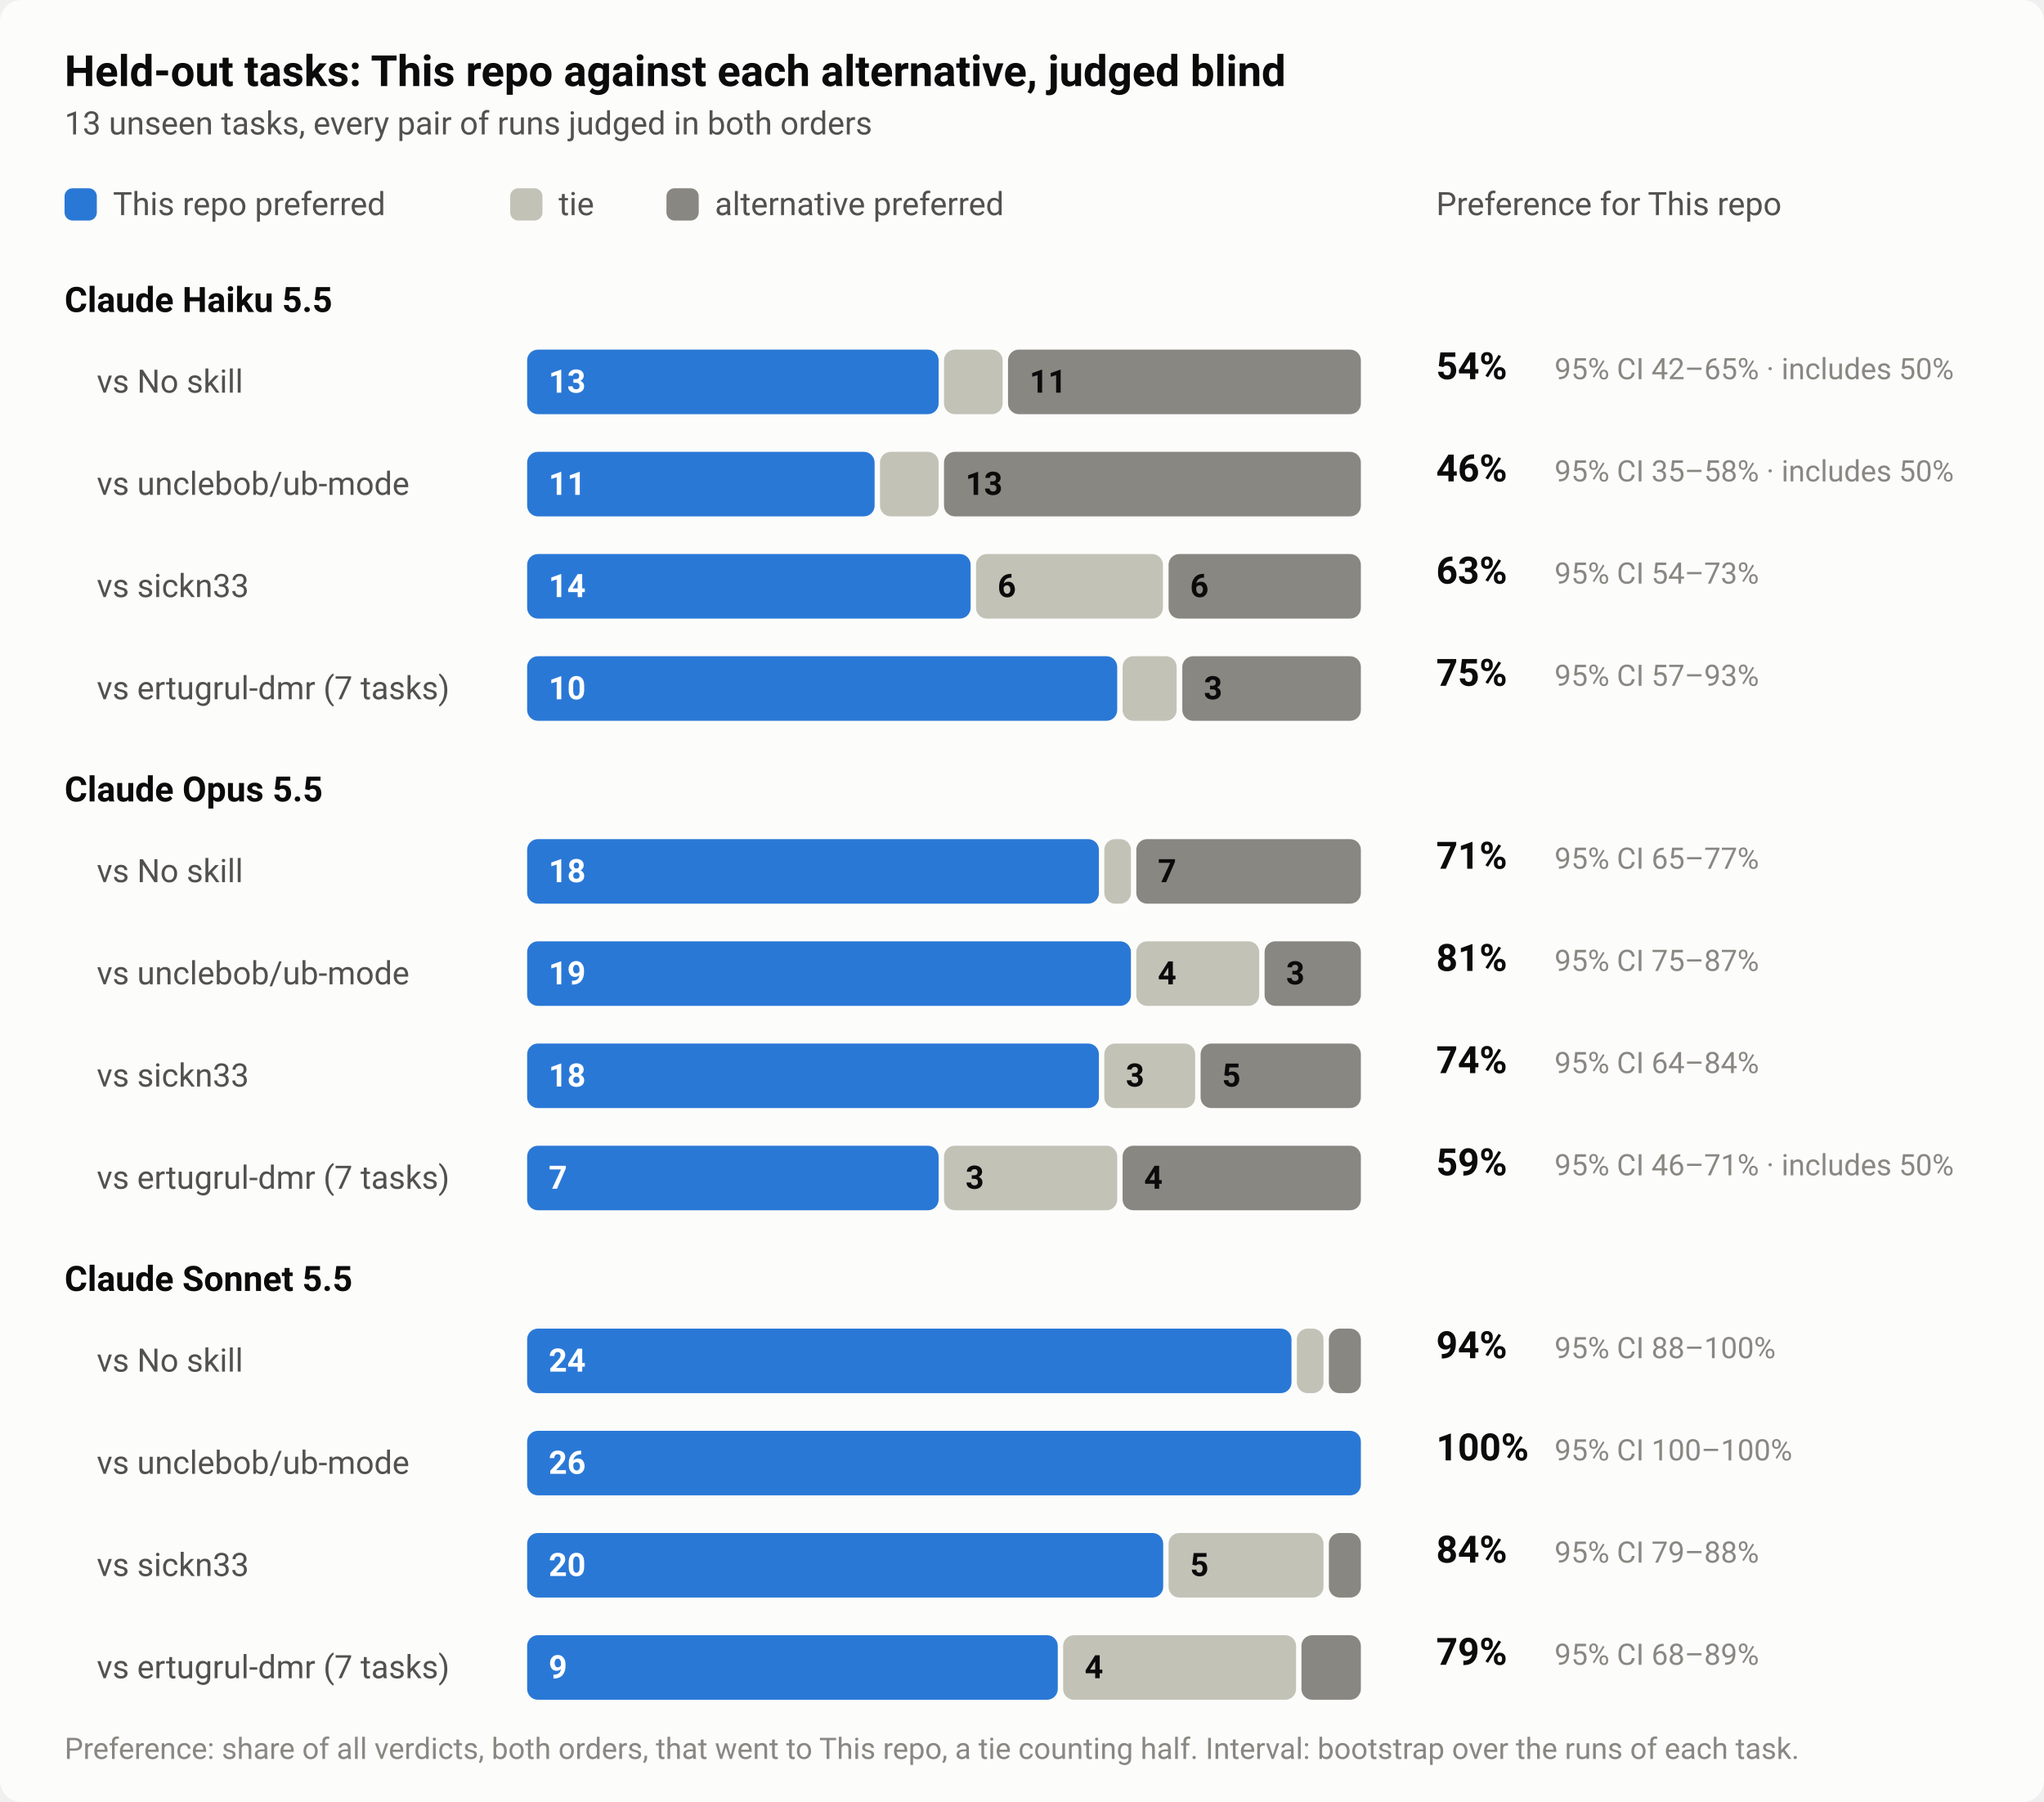
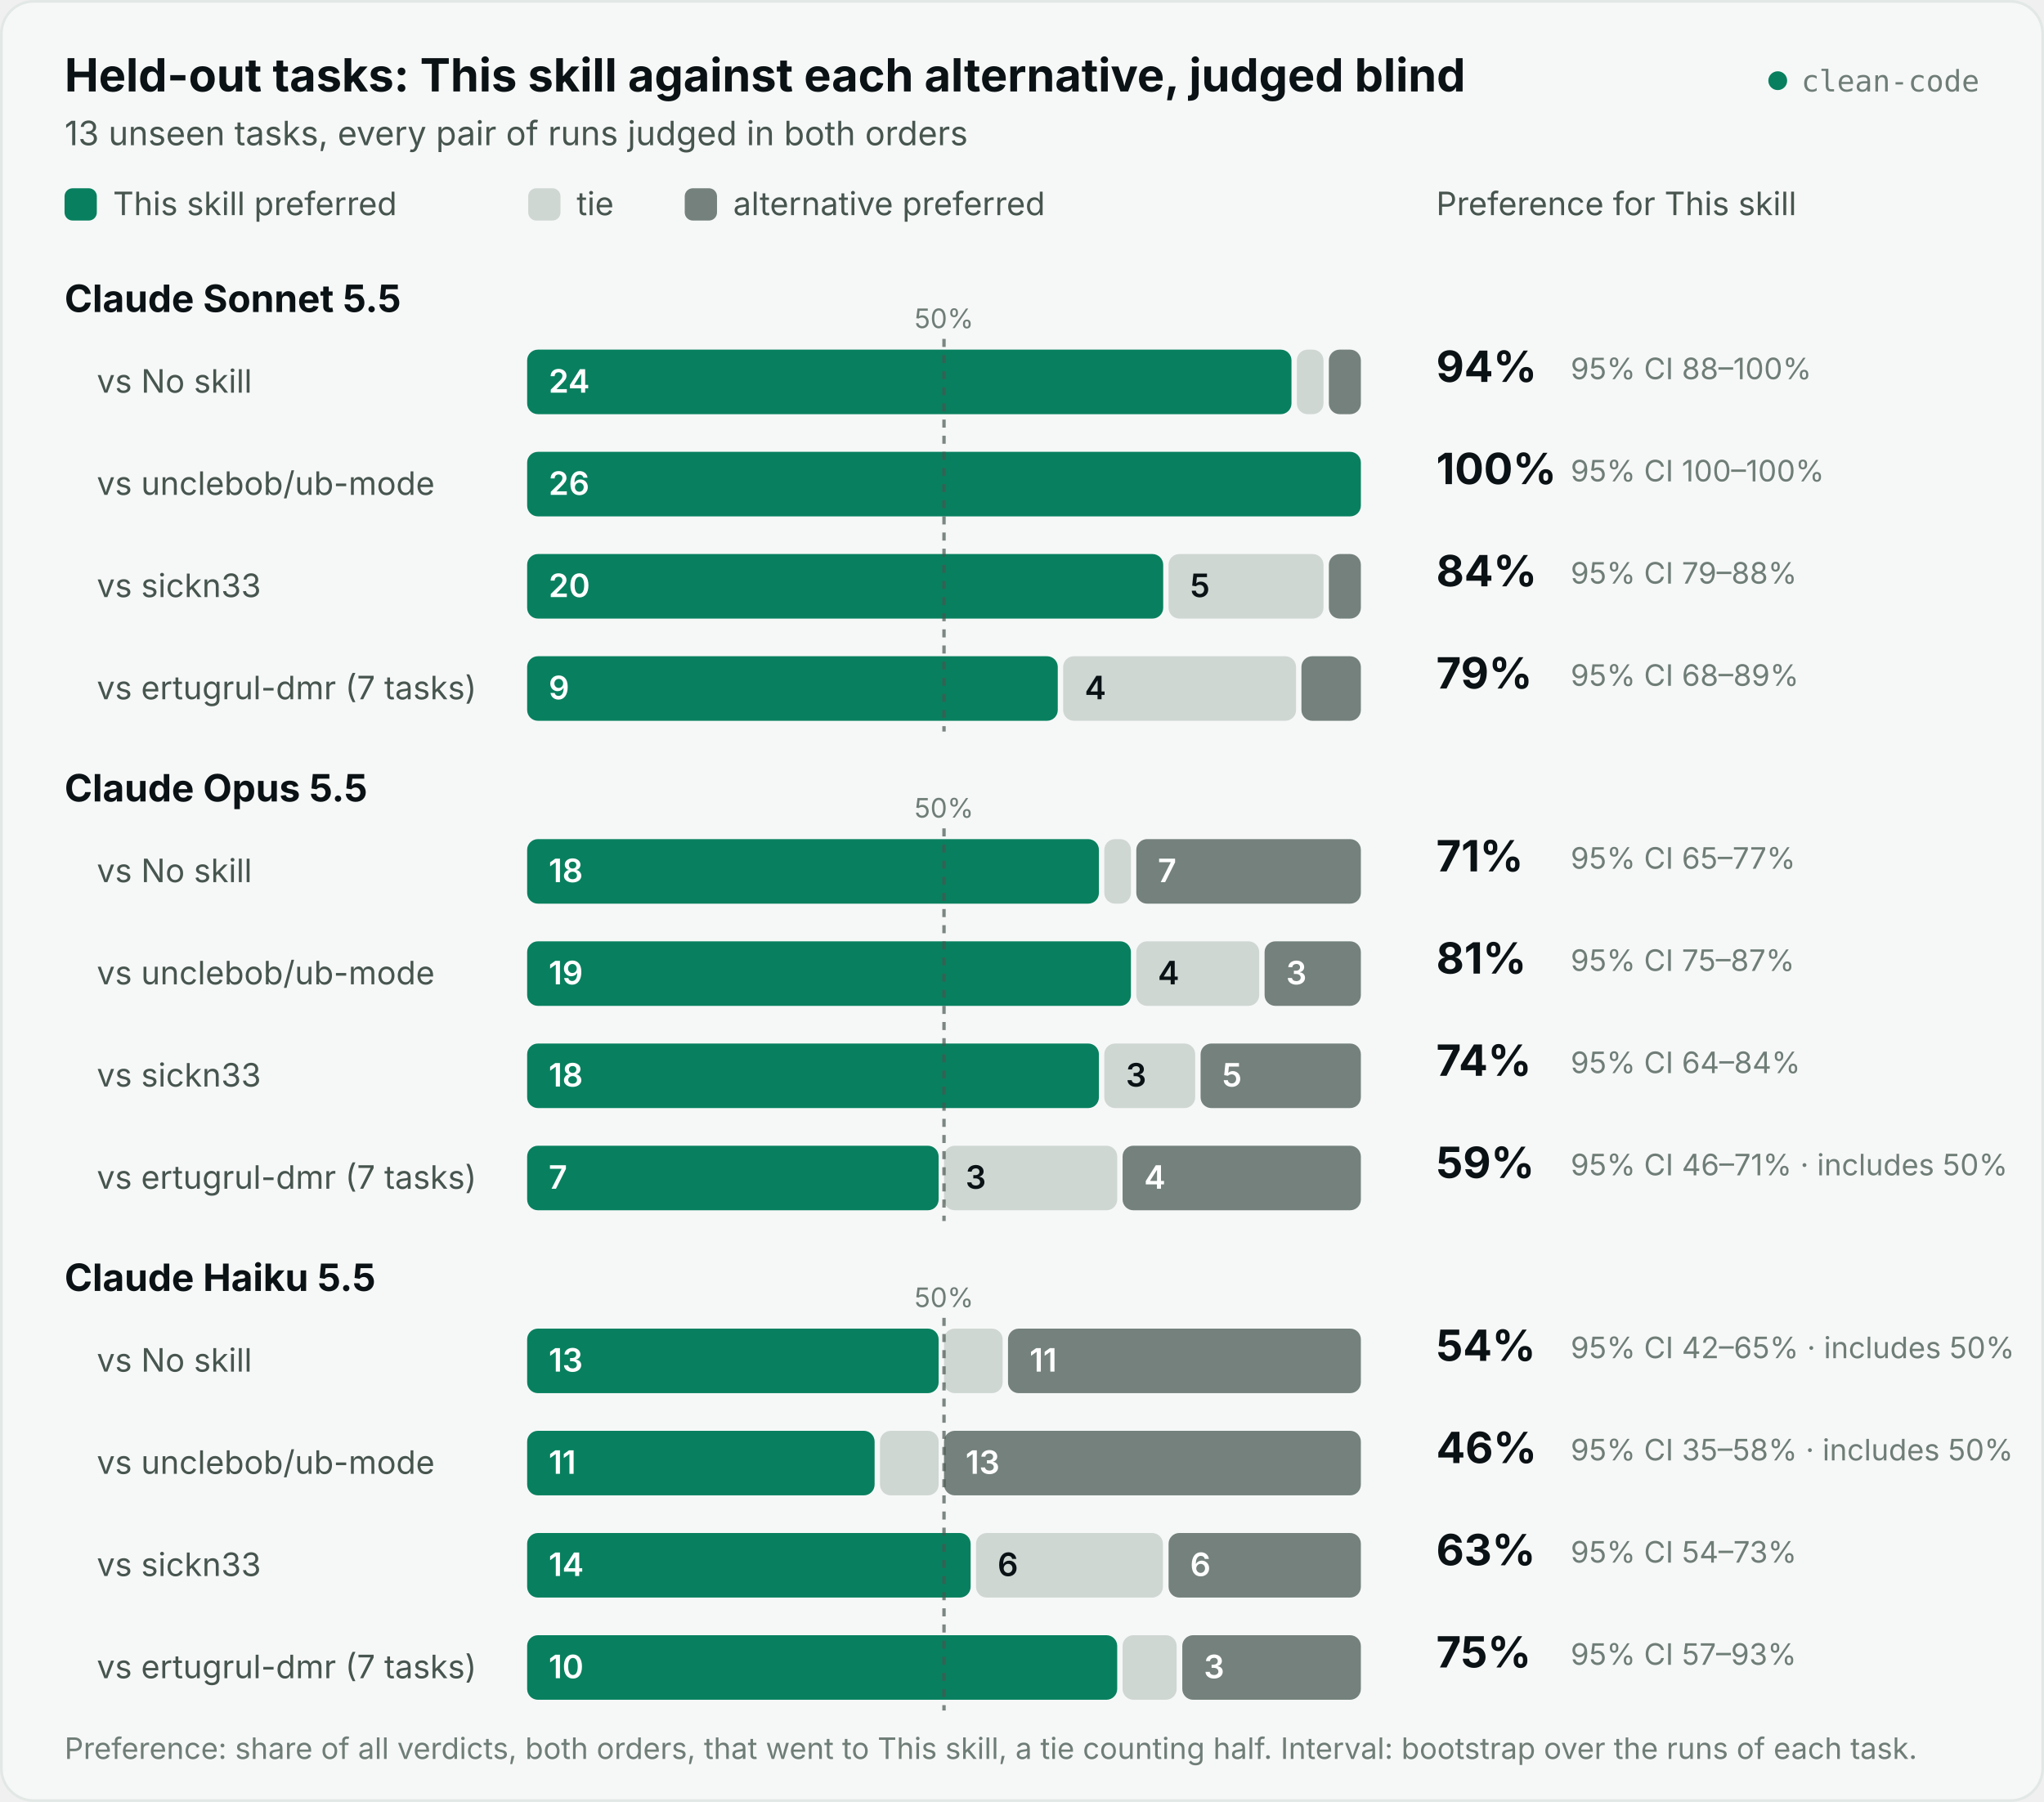
<svg xmlns="http://www.w3.org/2000/svg" width="760" height="670" viewBox="0 0 760 670" role="img" aria-labelledby="t">
-   <style>text{font-family:system-ui, -apple-system, 'Segoe UI', Roboto, sans-serif} .bg{fill:#fcfcfb} .ink{fill:#0b0b0b} .ink2{fill:#52514e} .muted{fill:#898781} .grid{stroke:#e1e0d9} .bar{fill:#c3c2b7} .accent{fill:#2a78d6} .axis{stroke:#c3c2b7} .bar-strong{fill:#898781} .on-accent{fill:#ffffff} .on-bar{fill:#0b0b0b} .on-bar-strong{fill:#0b0b0b} @media (prefers-color-scheme: dark){.bg{fill:#1a1a19} .ink{fill:#f0efec} .ink2{fill:#c3c2b7} .muted{fill:#898781} .grid{stroke:#2c2c2a} .bar{fill:#52514e} .accent{fill:#3987e5} .axis{stroke:#383835} .bar-strong{fill:#898781} .on-accent{fill:#ffffff} .on-bar{fill:#ffffff} .on-bar-strong{fill:#0b0b0b}}</style>
-   <rect class="bg" width="760" height="670" rx="8" />
-   <text class="ink" x="24" y="32" font-size="16" font-weight="600">Held-out tasks: This repo against each alternative, judged blind</text>
-   <text class="ink2" x="24" y="50" font-size="12">13 unseen tasks, every pair of runs judged in both orders</text>
+   <style>text{font-family:Inter, ui-sans-serif, system-ui, -apple-system, 'Segoe UI', Roboto, sans-serif} .mono{font-family:ui-monospace, 'SF Mono', 'Cascadia Code', 'JetBrains Mono', Menlo, Consolas, monospace} .bg{fill:#f6f8f7} .frame{stroke:#e2e8e5} .ink{fill:#0b1215} .ink2{fill:#47554f} .muted{fill:#6f7d77} .grid{stroke:#e2e8e5} .bar{fill:#cfd7d3} .accent{fill:#08805f} .axis{stroke:#c3ccc8} .ref{stroke:#47554f} .bar-strong{fill:#74817c} .on-accent{fill:#ffffff} .on-bar{fill:#0b1215} .on-bar-strong{fill:#ffffff} .seq-0{fill:#e3f5ed} .on-seq-0{fill:#0b1215} .seq-1{fill:#c2e9d8} .on-seq-1{fill:#0b1215} .seq-2{fill:#8fd6b9} .on-seq-2{fill:#0b1215} .seq-3{fill:#4fbb92} .on-seq-3{fill:#0b1215} .seq-4{fill:#12906a} .on-seq-4{fill:#ffffff} .seq-5{fill:#0a7253} .on-seq-5{fill:#ffffff} @media (prefers-color-scheme: dark){.bg{fill:#0f1614} .frame{stroke:#1f2a26} .ink{fill:#edf3f0} .ink2{fill:#b4c1bb} .muted{fill:#83918b} .grid{stroke:#1f2a26} .bar{fill:#34403c} .accent{fill:#34d399} .axis{stroke:#3a4642} .ref{stroke:#b4c1bb} .bar-strong{fill:#64716c} .on-accent{fill:#04140e} .on-bar{fill:#edf3f0} .on-bar-strong{fill:#ffffff} .seq-0{fill:#15302a} .on-seq-0{fill:#edf3f0} .seq-1{fill:#1a4739} .on-seq-1{fill:#edf3f0} .seq-2{fill:#1f634e} .on-seq-2{fill:#edf3f0} .seq-3{fill:#238866} .on-seq-3{fill:#edf3f0} .seq-4{fill:#2db27f} .on-seq-4{fill:#04140e} .seq-5{fill:#56dba3} .on-seq-5{fill:#04140e}}</style>
+   <rect class="bg frame" x="0.5" y="0.5" width="759" height="669" rx="12" stroke-width="1" />
+   <text class="ink" x="24" y="34" font-size="17" font-weight="700">Held-out tasks: This skill against each alternative, judged blind</text>
+   <text class="ink2" x="24" y="54" font-size="12.5">13 unseen tasks, every pair of runs judged in both orders</text>
+   <circle class="accent" cx="661.0" cy="30" r="3.5" />
+   <text class="muted mono" x="736" y="34" font-size="11" text-anchor="end">clean-code</text>
  <rect class="accent" x="24.0" y="70" width="12" height="12" rx="3" />
-   <text class="ink2" x="42.0" y="80.0" font-size="12">This repo preferred</text>
-   <rect class="bar" x="189.7" y="70" width="12" height="12" rx="3" />
-   <text class="ink2" x="207.7" y="80.0" font-size="12">tie</text>
-   <rect class="bar-strong" x="247.8" y="70" width="12" height="12" rx="3" />
-   <text class="ink2" x="265.8" y="80.0" font-size="12">alternative preferred</text>
-   <text class="ink2" x="534.0" y="80.0" font-size="12">Preference for This repo</text>
-   <text class="ink" x="24.0" y="116.0" font-size="13" font-weight="600">Claude Haiku 5.5</text>
+   <text class="ink2" x="42.0" y="80.0" font-size="12">This skill preferred</text>
+   <rect class="bar" x="196.4" y="70" width="12" height="12" rx="3" />
+   <text class="ink2" x="214.4" y="80.0" font-size="12">tie</text>
+   <rect class="bar-strong" x="254.6" y="70" width="12" height="12" rx="3" />
+   <text class="ink2" x="272.6" y="80.0" font-size="12">alternative preferred</text>
+   <text class="ink2" x="534.0" y="80.0" font-size="12">Preference for This skill</text>
+   <text class="ink" x="24.0" y="116.0" font-size="14" font-weight="700">Claude Sonnet 5.5</text>
+   <text class="muted" x="351.0" y="122.0" font-size="10" text-anchor="middle">50%</text>
  <text class="ink2" x="36.0" y="146.0" font-size="12">vs No skill</text>
  <g>
-     <rect class="accent" x="196.0" y="130" width="153.0" height="24" rx="4" />
-     <text class="on-accent" x="204.0" y="146.0" font-size="12" font-weight="600">13</text>
+     <rect class="accent" x="196.0" y="130" width="284.2" height="24" rx="4" />
+     <text class="on-accent" x="204.0" y="146.0" font-size="12" font-weight="600">24</text>
  </g>
  <g>
-     <rect class="bar" x="351.0" y="130" width="21.8" height="24" rx="4" />
+     <rect class="bar" x="482.2" y="130" width="9.9" height="24" rx="4" />
  </g>
  <g>
-     <rect class="bar-strong" x="374.8" y="130" width="131.2" height="24" rx="4" />
-     <text class="on-bar-strong" x="382.8" y="146.0" font-size="12" font-weight="600">11</text>
+     <rect class="bar-strong" x="494.1" y="130" width="11.9" height="24" rx="4" />
  </g>
-   <text class="ink" x="534.0" y="141.0" font-size="14" font-weight="600">54%</text>
-   <text class="muted" x="578.0" y="141.0" font-size="11">95% CI 42–65% · includes 50%</text>
+   <text class="ink" x="534.0" y="142.0" font-size="16" font-weight="700">94%</text>
+   <text class="muted" x="584.0" y="141.0" font-size="11">95% CI 88–100%</text>
  <text class="ink2" x="36.0" y="184.0" font-size="12">vs unclebob/ub-mode</text>
  <g>
-     <rect class="accent" x="196.0" y="168" width="129.2" height="24" rx="4" />
-     <text class="on-accent" x="204.0" y="184.0" font-size="12" font-weight="600">11</text>
+     <rect class="accent" x="196.0" y="168" width="310.0" height="24" rx="4" />
+     <text class="on-accent" x="204.0" y="184.0" font-size="12" font-weight="600">26</text>
+   </g>
+   <text class="ink" x="534.0" y="180.0" font-size="16" font-weight="700">100%</text>
+   <text class="muted" x="584.0" y="179.0" font-size="11">95% CI 100–100%</text>
+   <text class="ink2" x="36.0" y="222.0" font-size="12">vs sickn33</text>
+   <g>
+     <rect class="accent" x="196.0" y="206" width="236.5" height="24" rx="4" />
+     <text class="on-accent" x="204.0" y="222.0" font-size="12" font-weight="600">20</text>
  </g>
  <g>
-     <rect class="bar" x="327.2" y="168" width="21.8" height="24" rx="4" />
+     <rect class="bar" x="434.5" y="206" width="57.6" height="24" rx="4" />
+     <text class="on-bar" x="442.5" y="222.0" font-size="12" font-weight="600">5</text>
  </g>
  <g>
-     <rect class="bar-strong" x="351.0" y="168" width="155.0" height="24" rx="4" />
-     <text class="on-bar-strong" x="359.0" y="184.0" font-size="12" font-weight="600">13</text>
+     <rect class="bar-strong" x="494.1" y="206" width="11.9" height="24" rx="4" />
  </g>
-   <text class="ink" x="534.0" y="179.0" font-size="14" font-weight="600">46%</text>
-   <text class="muted" x="578.0" y="179.0" font-size="11">95% CI 35–58% · includes 50%</text>
-   <text class="ink2" x="36.0" y="222.0" font-size="12">vs sickn33</text>
+   <text class="ink" x="534.0" y="218.0" font-size="16" font-weight="700">84%</text>
+   <text class="muted" x="584.0" y="217.0" font-size="11">95% CI 79–88%</text>
+   <text class="ink2" x="36.0" y="260.0" font-size="12">vs ertugrul-dmr (7 tasks)</text>
  <g>
-     <rect class="accent" x="196.0" y="206" width="164.9" height="24" rx="4" />
-     <text class="on-accent" x="204.0" y="222.0" font-size="12" font-weight="600">14</text>
+     <rect class="accent" x="196.0" y="244" width="197.3" height="24" rx="4" />
+     <text class="on-accent" x="204.0" y="260.0" font-size="12" font-weight="600">9</text>
  </g>
  <g>
-     <rect class="bar" x="362.9" y="206" width="69.5" height="24" rx="4" />
-     <text class="on-bar" x="370.9" y="222.0" font-size="12" font-weight="600">6</text>
+     <rect class="bar" x="395.3" y="244" width="86.6" height="24" rx="4" />
+     <text class="on-bar" x="403.3" y="260.0" font-size="12" font-weight="600">4</text>
  </g>
  <g>
-     <rect class="bar-strong" x="434.5" y="206" width="71.5" height="24" rx="4" />
-     <text class="on-bar-strong" x="442.5" y="222.0" font-size="12" font-weight="600">6</text>
+     <rect class="bar-strong" x="483.9" y="244" width="22.1" height="24" rx="4" />
  </g>
-   <text class="ink" x="534.0" y="217.0" font-size="14" font-weight="600">63%</text>
-   <text class="muted" x="578.0" y="217.0" font-size="11">95% CI 54–73%</text>
-   <text class="ink2" x="36.0" y="260.0" font-size="12">vs ertugrul-dmr (7 tasks)</text>
-   <g>
-     <rect class="accent" x="196.0" y="244" width="219.4" height="24" rx="4" />
-     <text class="on-accent" x="204.0" y="260.0" font-size="12" font-weight="600">10</text>
-   </g>
-   <g>
-     <rect class="bar" x="417.4" y="244" width="20.1" height="24" rx="4" />
-   </g>
-   <g>
-     <rect class="bar-strong" x="439.6" y="244" width="66.4" height="24" rx="4" />
-     <text class="on-bar-strong" x="447.6" y="260.0" font-size="12" font-weight="600">3</text>
-   </g>
-   <text class="ink" x="534.0" y="255.0" font-size="14" font-weight="600">75%</text>
-   <text class="muted" x="578.0" y="255.0" font-size="11">95% CI 57–93%</text>
-   <text class="ink" x="24.0" y="298.0" font-size="13" font-weight="600">Claude Opus 5.5</text>
+   <text class="ink" x="534.0" y="256.0" font-size="16" font-weight="700">79%</text>
+   <text class="muted" x="584.0" y="255.0" font-size="11">95% CI 68–89%</text>
+   <line class="ref" x1="351.0" y1="126" x2="351.0" y2="272" stroke-width="1.25" stroke-dasharray="3 3" opacity="0.7" />
+   <text class="ink" x="24.0" y="298.0" font-size="14" font-weight="700">Claude Opus 5.5</text>
+   <text class="muted" x="351.0" y="304.0" font-size="10" text-anchor="middle">50%</text>
  <text class="ink2" x="36.0" y="328.0" font-size="12">vs No skill</text>
  <g>
    <rect class="accent" x="196.0" y="312" width="212.6" height="24" rx="4" />
    <text class="on-accent" x="204.0" y="328.0" font-size="12" font-weight="600">18</text>
  </g>
  <g>
    <rect class="bar" x="410.6" y="312" width="9.9" height="24" rx="4" />
  </g>
  <g>
    <rect class="bar-strong" x="422.5" y="312" width="83.5" height="24" rx="4" />
    <text class="on-bar-strong" x="430.5" y="328.0" font-size="12" font-weight="600">7</text>
  </g>
-   <text class="ink" x="534.0" y="323.0" font-size="14" font-weight="600">71%</text>
-   <text class="muted" x="578.0" y="323.0" font-size="11">95% CI 65–77%</text>
+   <text class="ink" x="534.0" y="324.0" font-size="16" font-weight="700">71%</text>
+   <text class="muted" x="584.0" y="323.0" font-size="11">95% CI 65–77%</text>
  <text class="ink2" x="36.0" y="366.0" font-size="12">vs unclebob/ub-mode</text>
  <g>
    <rect class="accent" x="196.0" y="350" width="224.5" height="24" rx="4" />
    <text class="on-accent" x="204.0" y="366.0" font-size="12" font-weight="600">19</text>
  </g>
  <g>
    <rect class="bar" x="422.5" y="350" width="45.7" height="24" rx="4" />
    <text class="on-bar" x="430.5" y="366.0" font-size="12" font-weight="600">4</text>
  </g>
  <g>
    <rect class="bar-strong" x="470.2" y="350" width="35.8" height="24" rx="4" />
    <text class="on-bar-strong" x="478.2" y="366.0" font-size="12" font-weight="600">3</text>
  </g>
-   <text class="ink" x="534.0" y="361.0" font-size="14" font-weight="600">81%</text>
-   <text class="muted" x="578.0" y="361.0" font-size="11">95% CI 75–87%</text>
+   <text class="ink" x="534.0" y="362.0" font-size="16" font-weight="700">81%</text>
+   <text class="muted" x="584.0" y="361.0" font-size="11">95% CI 75–87%</text>
  <text class="ink2" x="36.0" y="404.0" font-size="12">vs sickn33</text>
  <g>
    <rect class="accent" x="196.0" y="388" width="212.6" height="24" rx="4" />
    <text class="on-accent" x="204.0" y="404.0" font-size="12" font-weight="600">18</text>
  </g>
  <g>
    <rect class="bar" x="410.6" y="388" width="33.8" height="24" rx="4" />
    <text class="on-bar" x="418.6" y="404.0" font-size="12" font-weight="600">3</text>
  </g>
  <g>
    <rect class="bar-strong" x="446.4" y="388" width="59.6" height="24" rx="4" />
    <text class="on-bar-strong" x="454.4" y="404.0" font-size="12" font-weight="600">5</text>
  </g>
-   <text class="ink" x="534.0" y="399.0" font-size="14" font-weight="600">74%</text>
-   <text class="muted" x="578.0" y="399.0" font-size="11">95% CI 64–84%</text>
+   <text class="ink" x="534.0" y="400.0" font-size="16" font-weight="700">74%</text>
+   <text class="muted" x="584.0" y="399.0" font-size="11">95% CI 64–84%</text>
  <text class="ink2" x="36.0" y="442.0" font-size="12">vs ertugrul-dmr (7 tasks)</text>
  <g>
    <rect class="accent" x="196.0" y="426" width="153.0" height="24" rx="4" />
    <text class="on-accent" x="204.0" y="442.0" font-size="12" font-weight="600">7</text>
  </g>
  <g>
    <rect class="bar" x="351.0" y="426" width="64.4" height="24" rx="4" />
    <text class="on-bar" x="359.0" y="442.0" font-size="12" font-weight="600">3</text>
  </g>
  <g>
    <rect class="bar-strong" x="417.4" y="426" width="88.6" height="24" rx="4" />
    <text class="on-bar-strong" x="425.4" y="442.0" font-size="12" font-weight="600">4</text>
  </g>
-   <text class="ink" x="534.0" y="437.0" font-size="14" font-weight="600">59%</text>
-   <text class="muted" x="578.0" y="437.0" font-size="11">95% CI 46–71% · includes 50%</text>
-   <text class="ink" x="24.0" y="480.0" font-size="13" font-weight="600">Claude Sonnet 5.5</text>
+   <text class="ink" x="534.0" y="438.0" font-size="16" font-weight="700">59%</text>
+   <text class="muted" x="584.0" y="437.0" font-size="11">95% CI 46–71% · includes 50%</text>
+   <line class="ref" x1="351.0" y1="308" x2="351.0" y2="454" stroke-width="1.25" stroke-dasharray="3 3" opacity="0.7" />
+   <text class="ink" x="24.0" y="480.0" font-size="14" font-weight="700">Claude Haiku 5.5</text>
+   <text class="muted" x="351.0" y="486.0" font-size="10" text-anchor="middle">50%</text>
  <text class="ink2" x="36.0" y="510.0" font-size="12">vs No skill</text>
  <g>
-     <rect class="accent" x="196.0" y="494" width="284.2" height="24" rx="4" />
-     <text class="on-accent" x="204.0" y="510.0" font-size="12" font-weight="600">24</text>
+     <rect class="accent" x="196.0" y="494" width="153.0" height="24" rx="4" />
+     <text class="on-accent" x="204.0" y="510.0" font-size="12" font-weight="600">13</text>
  </g>
  <g>
-     <rect class="bar" x="482.2" y="494" width="9.9" height="24" rx="4" />
+     <rect class="bar" x="351.0" y="494" width="21.8" height="24" rx="4" />
  </g>
  <g>
-     <rect class="bar-strong" x="494.1" y="494" width="11.9" height="24" rx="4" />
+     <rect class="bar-strong" x="374.8" y="494" width="131.2" height="24" rx="4" />
+     <text class="on-bar-strong" x="382.8" y="510.0" font-size="12" font-weight="600">11</text>
  </g>
-   <text class="ink" x="534.0" y="505.0" font-size="14" font-weight="600">94%</text>
-   <text class="muted" x="578.0" y="505.0" font-size="11">95% CI 88–100%</text>
+   <text class="ink" x="534.0" y="506.0" font-size="16" font-weight="700">54%</text>
+   <text class="muted" x="584.0" y="505.0" font-size="11">95% CI 42–65% · includes 50%</text>
  <text class="ink2" x="36.0" y="548.0" font-size="12">vs unclebob/ub-mode</text>
  <g>
-     <rect class="accent" x="196.0" y="532" width="310.0" height="24" rx="4" />
-     <text class="on-accent" x="204.0" y="548.0" font-size="12" font-weight="600">26</text>
+     <rect class="accent" x="196.0" y="532" width="129.2" height="24" rx="4" />
+     <text class="on-accent" x="204.0" y="548.0" font-size="12" font-weight="600">11</text>
  </g>
-   <text class="ink" x="534.0" y="543.0" font-size="14" font-weight="600">100%</text>
-   <text class="muted" x="578.0" y="543.0" font-size="11">95% CI 100–100%</text>
+   <g>
+     <rect class="bar" x="327.2" y="532" width="21.8" height="24" rx="4" />
+   </g>
+   <g>
+     <rect class="bar-strong" x="351.0" y="532" width="155.0" height="24" rx="4" />
+     <text class="on-bar-strong" x="359.0" y="548.0" font-size="12" font-weight="600">13</text>
+   </g>
+   <text class="ink" x="534.0" y="544.0" font-size="16" font-weight="700">46%</text>
+   <text class="muted" x="584.0" y="543.0" font-size="11">95% CI 35–58% · includes 50%</text>
  <text class="ink2" x="36.0" y="586.0" font-size="12">vs sickn33</text>
  <g>
-     <rect class="accent" x="196.0" y="570" width="236.5" height="24" rx="4" />
-     <text class="on-accent" x="204.0" y="586.0" font-size="12" font-weight="600">20</text>
+     <rect class="accent" x="196.0" y="570" width="164.9" height="24" rx="4" />
+     <text class="on-accent" x="204.0" y="586.0" font-size="12" font-weight="600">14</text>
  </g>
  <g>
-     <rect class="bar" x="434.5" y="570" width="57.6" height="24" rx="4" />
-     <text class="on-bar" x="442.5" y="586.0" font-size="12" font-weight="600">5</text>
+     <rect class="bar" x="362.9" y="570" width="69.5" height="24" rx="4" />
+     <text class="on-bar" x="370.9" y="586.0" font-size="12" font-weight="600">6</text>
  </g>
  <g>
-     <rect class="bar-strong" x="494.1" y="570" width="11.9" height="24" rx="4" />
+     <rect class="bar-strong" x="434.5" y="570" width="71.5" height="24" rx="4" />
+     <text class="on-bar-strong" x="442.5" y="586.0" font-size="12" font-weight="600">6</text>
  </g>
-   <text class="ink" x="534.0" y="581.0" font-size="14" font-weight="600">84%</text>
-   <text class="muted" x="578.0" y="581.0" font-size="11">95% CI 79–88%</text>
+   <text class="ink" x="534.0" y="582.0" font-size="16" font-weight="700">63%</text>
+   <text class="muted" x="584.0" y="581.0" font-size="11">95% CI 54–73%</text>
  <text class="ink2" x="36.0" y="624.0" font-size="12">vs ertugrul-dmr (7 tasks)</text>
  <g>
-     <rect class="accent" x="196.0" y="608" width="197.3" height="24" rx="4" />
-     <text class="on-accent" x="204.0" y="624.0" font-size="12" font-weight="600">9</text>
+     <rect class="accent" x="196.0" y="608" width="219.4" height="24" rx="4" />
+     <text class="on-accent" x="204.0" y="624.0" font-size="12" font-weight="600">10</text>
  </g>
  <g>
-     <rect class="bar" x="395.3" y="608" width="86.6" height="24" rx="4" />
-     <text class="on-bar" x="403.3" y="624.0" font-size="12" font-weight="600">4</text>
+     <rect class="bar" x="417.4" y="608" width="20.1" height="24" rx="4" />
  </g>
  <g>
-     <rect class="bar-strong" x="483.9" y="608" width="22.1" height="24" rx="4" />
+     <rect class="bar-strong" x="439.6" y="608" width="66.4" height="24" rx="4" />
+     <text class="on-bar-strong" x="447.6" y="624.0" font-size="12" font-weight="600">3</text>
  </g>
-   <text class="ink" x="534.0" y="619.0" font-size="14" font-weight="600">79%</text>
-   <text class="muted" x="578.0" y="619.0" font-size="11">95% CI 68–89%</text>
-   <text class="muted" x="24.0" y="654.0" font-size="11">Preference: share of all verdicts, both orders, that went to This repo, a tie counting half. Interval: bootstrap over the runs of each task.</text>
+   <text class="ink" x="534.0" y="620.0" font-size="16" font-weight="700">75%</text>
+   <text class="muted" x="584.0" y="619.0" font-size="11">95% CI 57–93%</text>
+   <line class="ref" x1="351.0" y1="490" x2="351.0" y2="636" stroke-width="1.25" stroke-dasharray="3 3" opacity="0.7" />
+   <text class="muted" x="24.0" y="654.0" font-size="11">Preference: share of all verdicts, both orders, that went to This skill, a tie counting half. Interval: bootstrap over the runs of each task.</text>
</svg>
